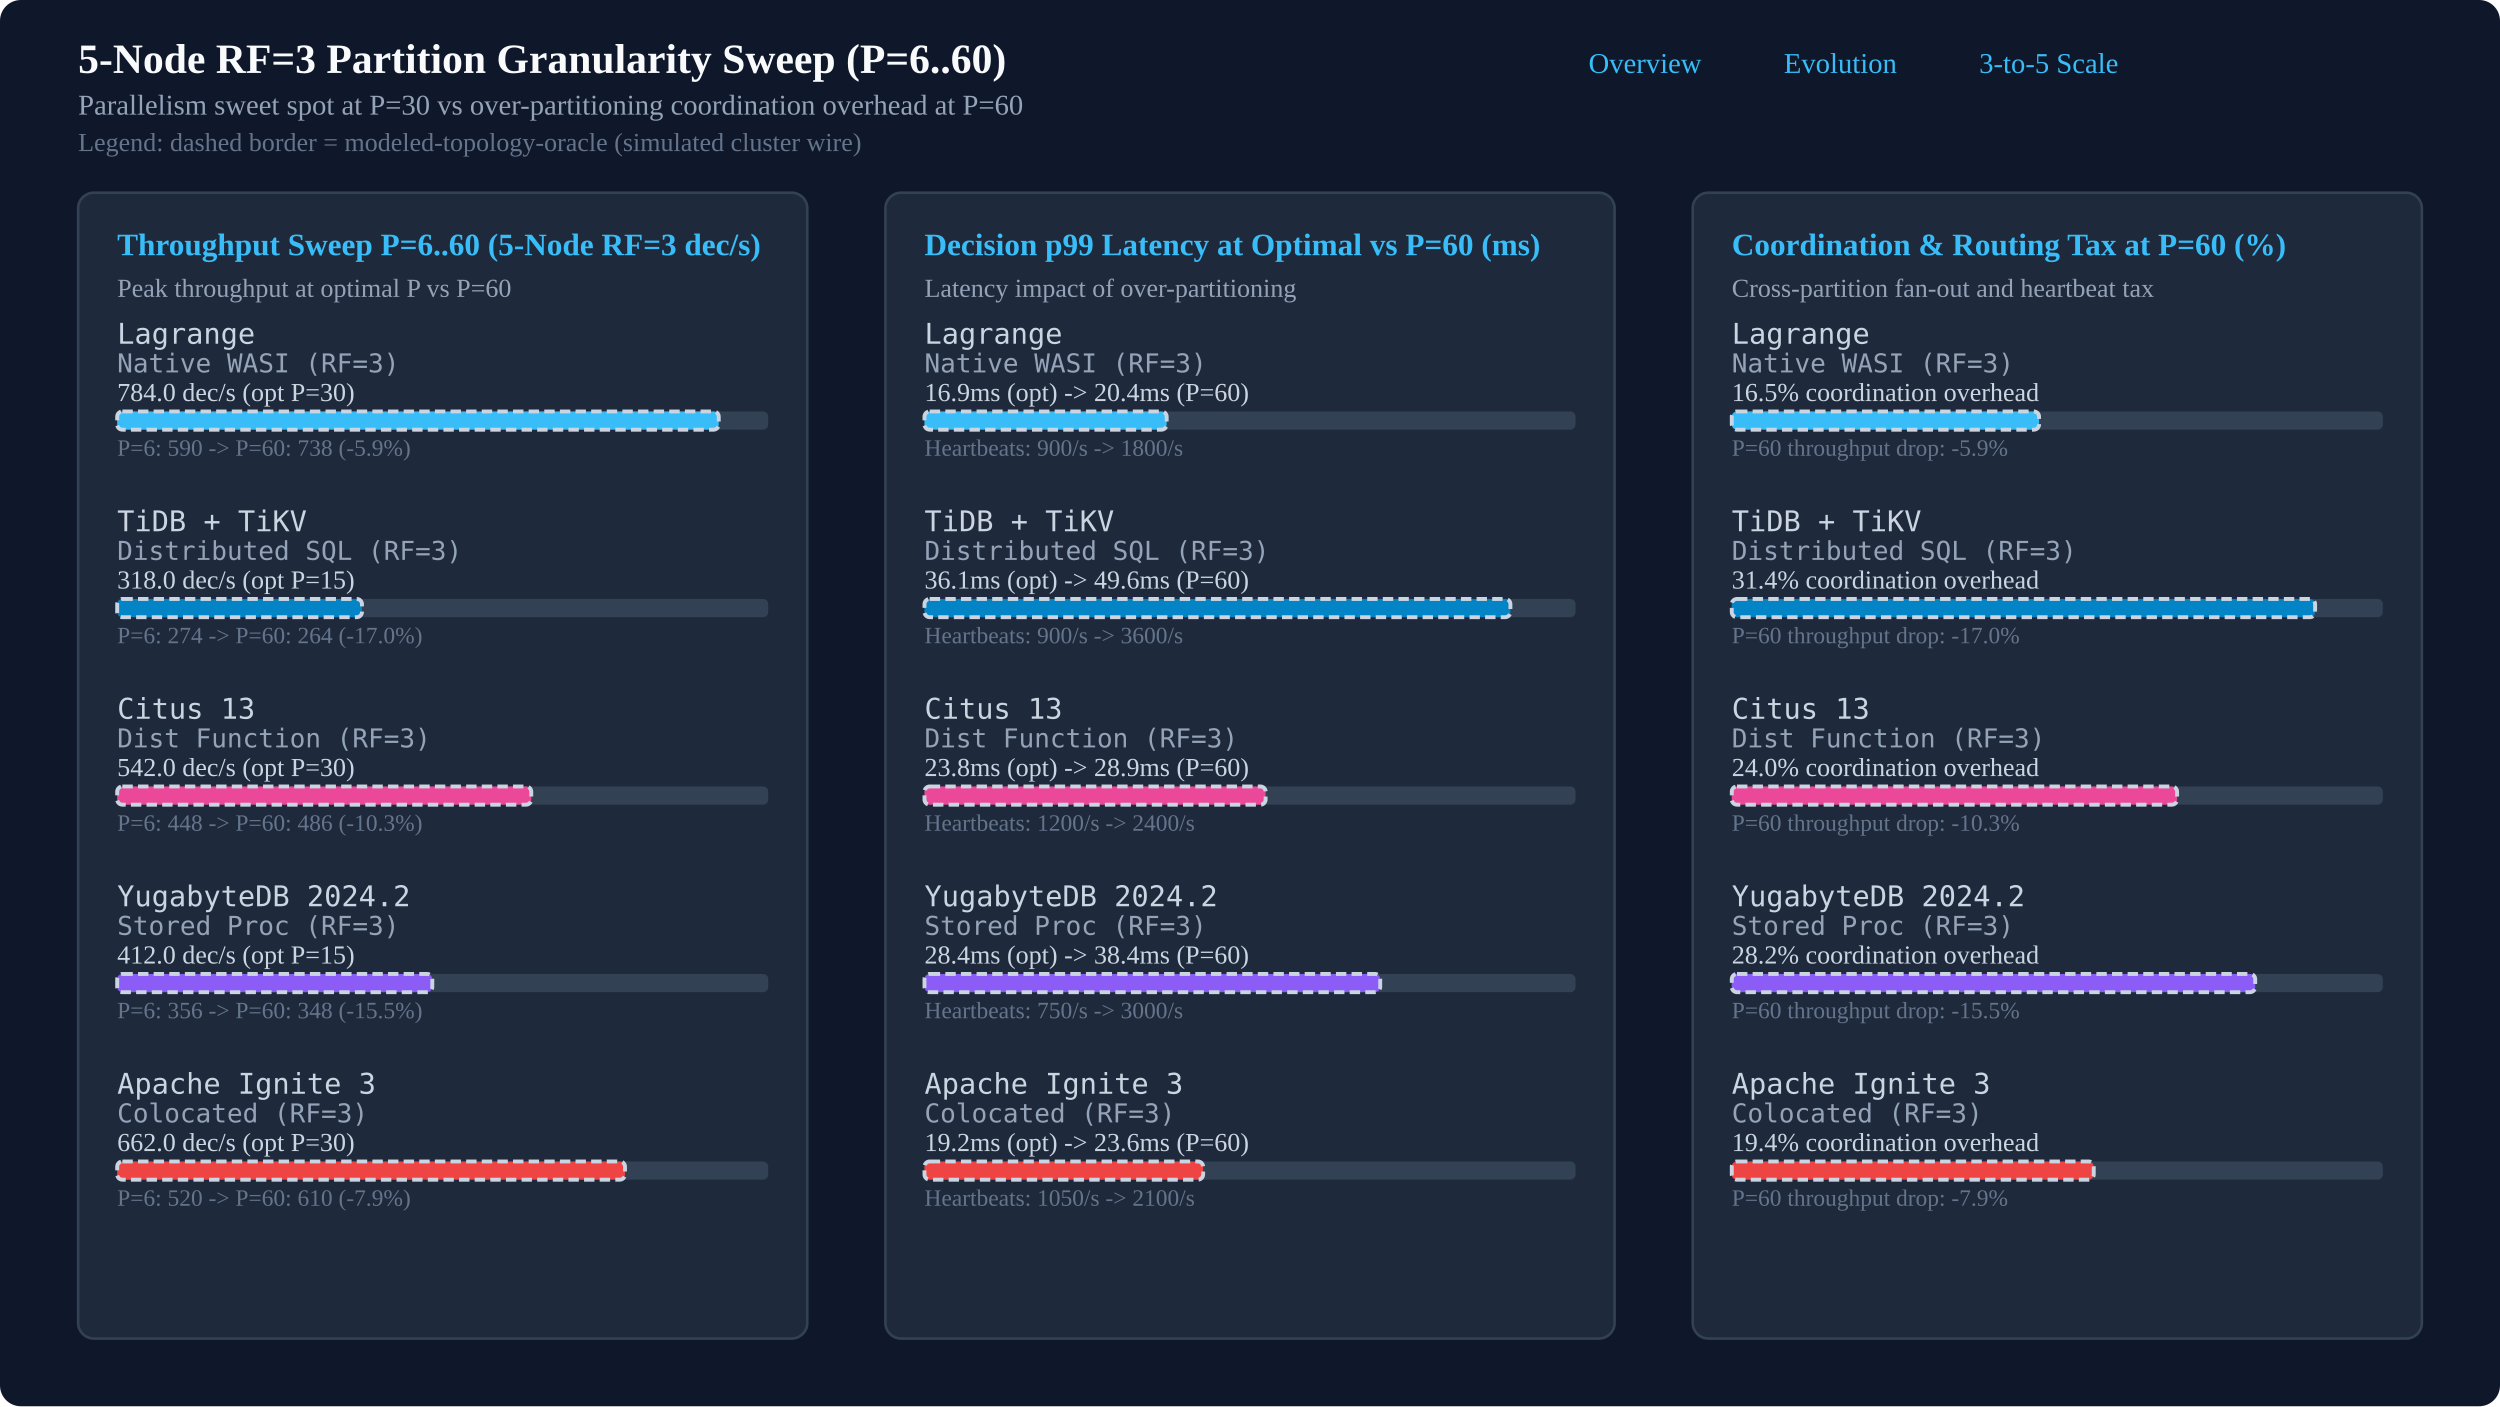
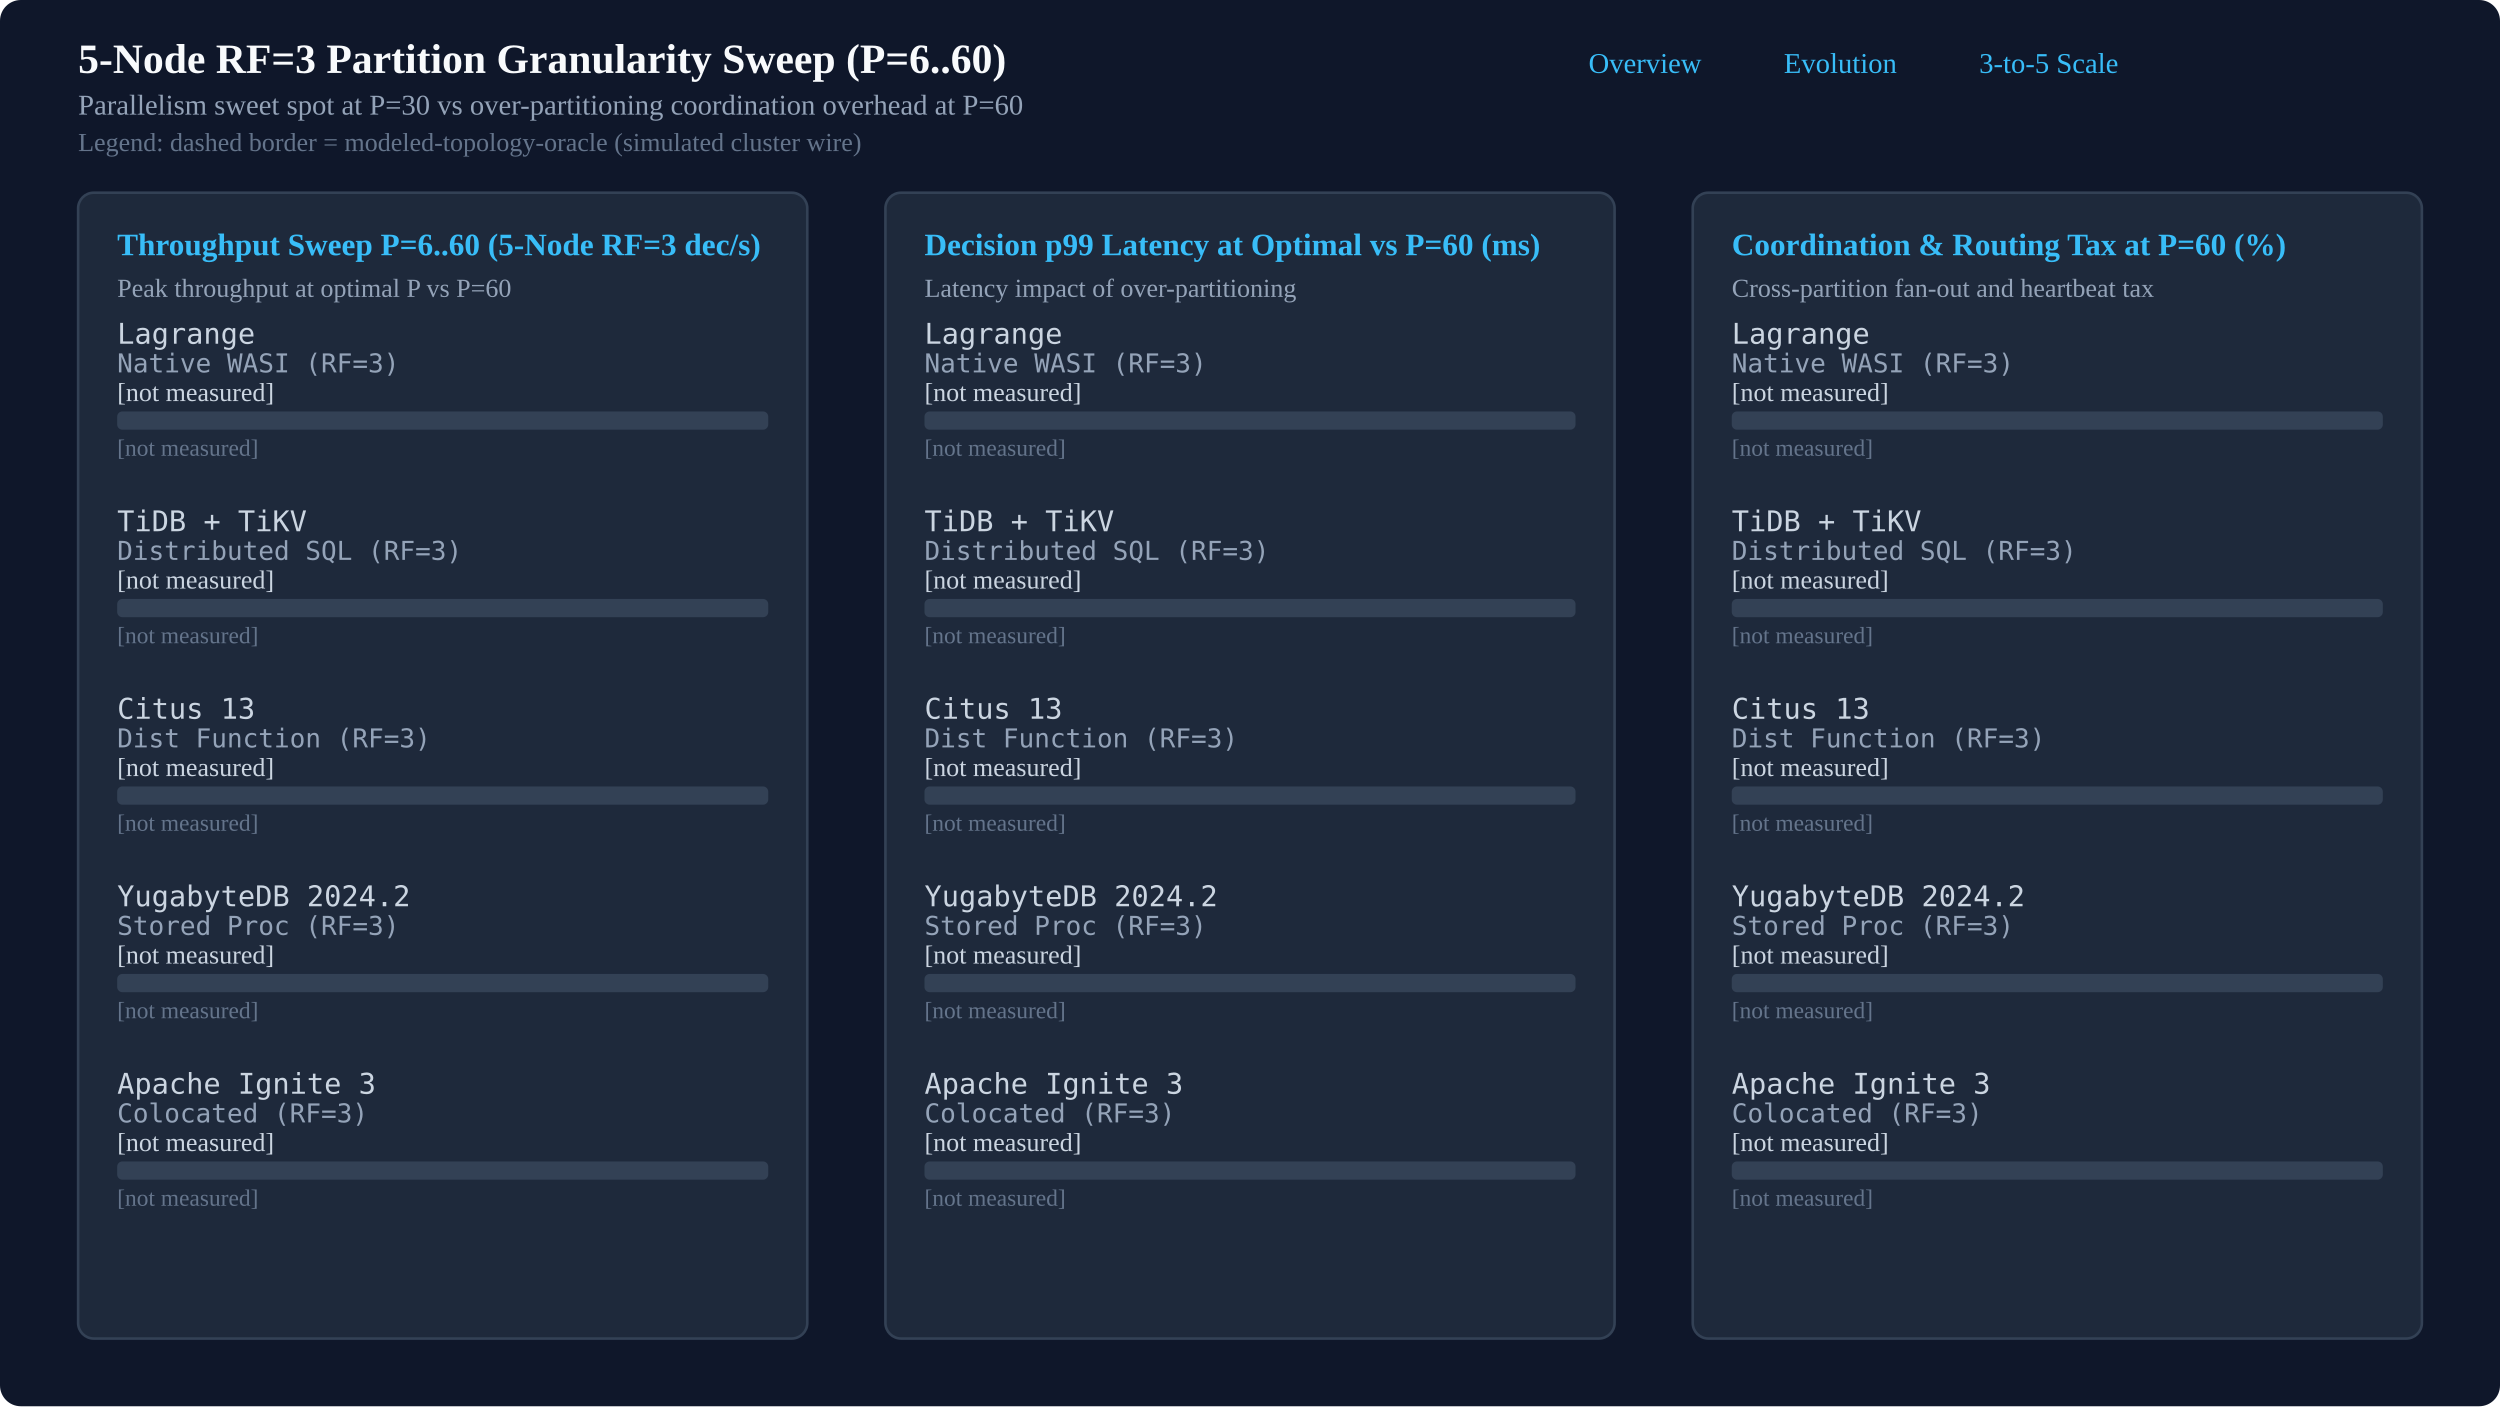
<svg xmlns="http://www.w3.org/2000/svg" viewBox="0 0 960 540" width="960" height="540">
  <rect width="960" height="540" fill="#0f172a" rx="8" />
  <text x="30" y="28" fill="#f8fafc" font-size="16" font-weight="bold">5-Node RF=3 Partition Granularity Sweep (P=6..60)</text>
  <text x="30" y="44" fill="#94a3b8" font-size="11">Parallelism sweet spot at P=30 vs over-partitioning coordination overhead at P=60</text>
  <text x="30" y="58" fill="#64748b" font-size="10">Legend: dashed border = modeled-topology-oracle (simulated cluster wire)</text>
  <a href="README.md">
    <text x="610" y="28" fill="#38bdf8" font-size="11">Overview</text>
  </a>
  <a href="lagrange-metrics-evolution.md">
    <text x="685" y="28" fill="#38bdf8" font-size="11">Evolution</text>
  </a>
  <a href="scaleout-3to5-node-rf3-progress.md">
    <text x="760" y="28" fill="#38bdf8" font-size="11">3-to-5 Scale</text>
  </a>
  <rect x="30" y="74" width="280" height="440" fill="#1e293b" rx="6" stroke="#334155" />
  <text x="45" y="98" fill="#38bdf8" font-size="12" font-weight="bold">Throughput Sweep P=6..60 (5-Node RF=3 dec/s)</text>
  <text x="45" y="114" fill="#94a3b8" font-size="10">Peak throughput at optimal P vs P=60</text>
  <rect x="340" y="74" width="280" height="440" fill="#1e293b" rx="6" stroke="#334155" />
  <text x="355" y="98" fill="#38bdf8" font-size="12" font-weight="bold">Decision p99 Latency at Optimal vs P=60 (ms)</text>
  <text x="355" y="114" fill="#94a3b8" font-size="10">Latency impact of over-partitioning</text>
  <rect x="650" y="74" width="280" height="440" fill="#1e293b" rx="6" stroke="#334155" />
  <text x="665" y="98" fill="#38bdf8" font-size="12" font-weight="bold">Coordination &amp; Routing Tax at P=60 (%)</text>
  <text x="665" y="114" fill="#94a3b8" font-size="10">Cross-partition fan-out and heartbeat tax</text>
  <text x="45" y="132" fill="#cbd5e1" font-size="11" font-family="monospace">Lagrange</text>
  <text x="45" y="143" fill="#94a3b8" font-size="10" font-family="monospace">Native WASI (RF=3)</text>
-   <text x="45" y="154" fill="#cbd5e1" font-size="10">784.0 dec/s (opt P=30)</text>
+   <text x="45" y="154" fill="#cbd5e1" font-size="10">[not measured]</text>
  <rect x="45" y="158" width="250" height="7" fill="#334155" rx="2" />
-   <rect x="45" y="158" width="231" height="7" fill="#38bdf8" rx="2" stroke="#cbd5e1" stroke-width="1.5" stroke-dasharray="4,2" />
-   <text x="45" y="175" fill="#64748b" font-size="9">P=6: 590 -&gt; P=60: 738 (-5.9%)</text>
+   <text x="45" y="175" fill="#64748b" font-size="9">[not measured]</text>
  <text x="45" y="204" fill="#cbd5e1" font-size="11" font-family="monospace">TiDB + TiKV</text>
  <text x="45" y="215" fill="#94a3b8" font-size="10" font-family="monospace">Distributed SQL (RF=3)</text>
-   <text x="45" y="226" fill="#cbd5e1" font-size="10">318.0 dec/s (opt P=15)</text>
+   <text x="45" y="226" fill="#cbd5e1" font-size="10">[not measured]</text>
  <rect x="45" y="230" width="250" height="7" fill="#334155" rx="2" />
-   <rect x="45" y="230" width="94" height="7" fill="#0284c7" rx="2" stroke="#cbd5e1" stroke-width="1.5" stroke-dasharray="4,2" />
-   <text x="45" y="247" fill="#64748b" font-size="9">P=6: 274 -&gt; P=60: 264 (-17.0%)</text>
+   <text x="45" y="247" fill="#64748b" font-size="9">[not measured]</text>
  <text x="45" y="276" fill="#cbd5e1" font-size="11" font-family="monospace">Citus 13</text>
  <text x="45" y="287" fill="#94a3b8" font-size="10" font-family="monospace">Dist Function (RF=3)</text>
-   <text x="45" y="298" fill="#cbd5e1" font-size="10">542.0 dec/s (opt P=30)</text>
+   <text x="45" y="298" fill="#cbd5e1" font-size="10">[not measured]</text>
  <rect x="45" y="302" width="250" height="7" fill="#334155" rx="2" />
-   <rect x="45" y="302" width="159" height="7" fill="#ec4899" rx="2" stroke="#cbd5e1" stroke-width="1.5" stroke-dasharray="4,2" />
-   <text x="45" y="319" fill="#64748b" font-size="9">P=6: 448 -&gt; P=60: 486 (-10.3%)</text>
+   <text x="45" y="319" fill="#64748b" font-size="9">[not measured]</text>
  <text x="45" y="348" fill="#cbd5e1" font-size="11" font-family="monospace">YugabyteDB 2024.2</text>
  <text x="45" y="359" fill="#94a3b8" font-size="10" font-family="monospace">Stored Proc (RF=3)</text>
-   <text x="45" y="370" fill="#cbd5e1" font-size="10">412.0 dec/s (opt P=15)</text>
+   <text x="45" y="370" fill="#cbd5e1" font-size="10">[not measured]</text>
  <rect x="45" y="374" width="250" height="7" fill="#334155" rx="2" />
-   <rect x="45" y="374" width="121" height="7" fill="#8b5cf6" rx="2" stroke="#cbd5e1" stroke-width="1.5" stroke-dasharray="4,2" />
-   <text x="45" y="391" fill="#64748b" font-size="9">P=6: 356 -&gt; P=60: 348 (-15.5%)</text>
+   <text x="45" y="391" fill="#64748b" font-size="9">[not measured]</text>
  <text x="45" y="420" fill="#cbd5e1" font-size="11" font-family="monospace">Apache Ignite 3</text>
  <text x="45" y="431" fill="#94a3b8" font-size="10" font-family="monospace">Colocated (RF=3)</text>
-   <text x="45" y="442" fill="#cbd5e1" font-size="10">662.0 dec/s (opt P=30)</text>
+   <text x="45" y="442" fill="#cbd5e1" font-size="10">[not measured]</text>
  <rect x="45" y="446" width="250" height="7" fill="#334155" rx="2" />
-   <rect x="45" y="446" width="195" height="7" fill="#ef4444" rx="2" stroke="#cbd5e1" stroke-width="1.5" stroke-dasharray="4,2" />
-   <text x="45" y="463" fill="#64748b" font-size="9">P=6: 520 -&gt; P=60: 610 (-7.9%)</text>
+   <text x="45" y="463" fill="#64748b" font-size="9">[not measured]</text>
  <text x="355" y="132" fill="#cbd5e1" font-size="11" font-family="monospace">Lagrange</text>
  <text x="355" y="143" fill="#94a3b8" font-size="10" font-family="monospace">Native WASI (RF=3)</text>
-   <text x="355" y="154" fill="#cbd5e1" font-size="10">16.9ms (opt) -&gt; 20.4ms (P=60)</text>
+   <text x="355" y="154" fill="#cbd5e1" font-size="10">[not measured]</text>
  <rect x="355" y="158" width="250" height="7" fill="#334155" rx="2" />
-   <rect x="355" y="158" width="93" height="7" fill="#38bdf8" rx="2" stroke="#cbd5e1" stroke-width="1.5" stroke-dasharray="4,2" />
-   <text x="355" y="175" fill="#64748b" font-size="9">Heartbeats: 900/s -&gt; 1800/s</text>
+   <text x="355" y="175" fill="#64748b" font-size="9">[not measured]</text>
  <text x="355" y="204" fill="#cbd5e1" font-size="11" font-family="monospace">TiDB + TiKV</text>
  <text x="355" y="215" fill="#94a3b8" font-size="10" font-family="monospace">Distributed SQL (RF=3)</text>
-   <text x="355" y="226" fill="#cbd5e1" font-size="10">36.1ms (opt) -&gt; 49.6ms (P=60)</text>
+   <text x="355" y="226" fill="#cbd5e1" font-size="10">[not measured]</text>
  <rect x="355" y="230" width="250" height="7" fill="#334155" rx="2" />
-   <rect x="355" y="230" width="225" height="7" fill="#0284c7" rx="2" stroke="#cbd5e1" stroke-width="1.5" stroke-dasharray="4,2" />
-   <text x="355" y="247" fill="#64748b" font-size="9">Heartbeats: 900/s -&gt; 3600/s</text>
+   <text x="355" y="247" fill="#64748b" font-size="9">[not measured]</text>
  <text x="355" y="276" fill="#cbd5e1" font-size="11" font-family="monospace">Citus 13</text>
  <text x="355" y="287" fill="#94a3b8" font-size="10" font-family="monospace">Dist Function (RF=3)</text>
-   <text x="355" y="298" fill="#cbd5e1" font-size="10">23.8ms (opt) -&gt; 28.9ms (P=60)</text>
+   <text x="355" y="298" fill="#cbd5e1" font-size="10">[not measured]</text>
  <rect x="355" y="302" width="250" height="7" fill="#334155" rx="2" />
-   <rect x="355" y="302" width="131" height="7" fill="#ec4899" rx="2" stroke="#cbd5e1" stroke-width="1.5" stroke-dasharray="4,2" />
-   <text x="355" y="319" fill="#64748b" font-size="9">Heartbeats: 1200/s -&gt; 2400/s</text>
+   <text x="355" y="319" fill="#64748b" font-size="9">[not measured]</text>
  <text x="355" y="348" fill="#cbd5e1" font-size="11" font-family="monospace">YugabyteDB 2024.2</text>
  <text x="355" y="359" fill="#94a3b8" font-size="10" font-family="monospace">Stored Proc (RF=3)</text>
-   <text x="355" y="370" fill="#cbd5e1" font-size="10">28.4ms (opt) -&gt; 38.4ms (P=60)</text>
+   <text x="355" y="370" fill="#cbd5e1" font-size="10">[not measured]</text>
  <rect x="355" y="374" width="250" height="7" fill="#334155" rx="2" />
-   <rect x="355" y="374" width="175" height="7" fill="#8b5cf6" rx="2" stroke="#cbd5e1" stroke-width="1.5" stroke-dasharray="4,2" />
-   <text x="355" y="391" fill="#64748b" font-size="9">Heartbeats: 750/s -&gt; 3000/s</text>
+   <text x="355" y="391" fill="#64748b" font-size="9">[not measured]</text>
  <text x="355" y="420" fill="#cbd5e1" font-size="11" font-family="monospace">Apache Ignite 3</text>
  <text x="355" y="431" fill="#94a3b8" font-size="10" font-family="monospace">Colocated (RF=3)</text>
-   <text x="355" y="442" fill="#cbd5e1" font-size="10">19.2ms (opt) -&gt; 23.6ms (P=60)</text>
+   <text x="355" y="442" fill="#cbd5e1" font-size="10">[not measured]</text>
  <rect x="355" y="446" width="250" height="7" fill="#334155" rx="2" />
-   <rect x="355" y="446" width="107" height="7" fill="#ef4444" rx="2" stroke="#cbd5e1" stroke-width="1.5" stroke-dasharray="4,2" />
-   <text x="355" y="463" fill="#64748b" font-size="9">Heartbeats: 1050/s -&gt; 2100/s</text>
+   <text x="355" y="463" fill="#64748b" font-size="9">[not measured]</text>
  <text x="665" y="132" fill="#cbd5e1" font-size="11" font-family="monospace">Lagrange</text>
  <text x="665" y="143" fill="#94a3b8" font-size="10" font-family="monospace">Native WASI (RF=3)</text>
-   <text x="665" y="154" fill="#cbd5e1" font-size="10">16.5% coordination overhead</text>
+   <text x="665" y="154" fill="#cbd5e1" font-size="10">[not measured]</text>
  <rect x="665" y="158" width="250" height="7" fill="#334155" rx="2" />
-   <rect x="665" y="158" width="118" height="7" fill="#38bdf8" rx="2" stroke="#cbd5e1" stroke-width="1.5" stroke-dasharray="4,2" />
-   <text x="665" y="175" fill="#64748b" font-size="9">P=60 throughput drop: -5.9%</text>
+   <text x="665" y="175" fill="#64748b" font-size="9">[not measured]</text>
  <text x="665" y="204" fill="#cbd5e1" font-size="11" font-family="monospace">TiDB + TiKV</text>
  <text x="665" y="215" fill="#94a3b8" font-size="10" font-family="monospace">Distributed SQL (RF=3)</text>
-   <text x="665" y="226" fill="#cbd5e1" font-size="10">31.4% coordination overhead</text>
+   <text x="665" y="226" fill="#cbd5e1" font-size="10">[not measured]</text>
  <rect x="665" y="230" width="250" height="7" fill="#334155" rx="2" />
-   <rect x="665" y="230" width="224" height="7" fill="#0284c7" rx="2" stroke="#cbd5e1" stroke-width="1.5" stroke-dasharray="4,2" />
-   <text x="665" y="247" fill="#64748b" font-size="9">P=60 throughput drop: -17.0%</text>
+   <text x="665" y="247" fill="#64748b" font-size="9">[not measured]</text>
  <text x="665" y="276" fill="#cbd5e1" font-size="11" font-family="monospace">Citus 13</text>
  <text x="665" y="287" fill="#94a3b8" font-size="10" font-family="monospace">Dist Function (RF=3)</text>
-   <text x="665" y="298" fill="#cbd5e1" font-size="10">24.0% coordination overhead</text>
+   <text x="665" y="298" fill="#cbd5e1" font-size="10">[not measured]</text>
  <rect x="665" y="302" width="250" height="7" fill="#334155" rx="2" />
-   <rect x="665" y="302" width="171" height="7" fill="#ec4899" rx="2" stroke="#cbd5e1" stroke-width="1.5" stroke-dasharray="4,2" />
-   <text x="665" y="319" fill="#64748b" font-size="9">P=60 throughput drop: -10.3%</text>
+   <text x="665" y="319" fill="#64748b" font-size="9">[not measured]</text>
  <text x="665" y="348" fill="#cbd5e1" font-size="11" font-family="monospace">YugabyteDB 2024.2</text>
  <text x="665" y="359" fill="#94a3b8" font-size="10" font-family="monospace">Stored Proc (RF=3)</text>
-   <text x="665" y="370" fill="#cbd5e1" font-size="10">28.2% coordination overhead</text>
+   <text x="665" y="370" fill="#cbd5e1" font-size="10">[not measured]</text>
  <rect x="665" y="374" width="250" height="7" fill="#334155" rx="2" />
-   <rect x="665" y="374" width="201" height="7" fill="#8b5cf6" rx="2" stroke="#cbd5e1" stroke-width="1.5" stroke-dasharray="4,2" />
-   <text x="665" y="391" fill="#64748b" font-size="9">P=60 throughput drop: -15.5%</text>
+   <text x="665" y="391" fill="#64748b" font-size="9">[not measured]</text>
  <text x="665" y="420" fill="#cbd5e1" font-size="11" font-family="monospace">Apache Ignite 3</text>
  <text x="665" y="431" fill="#94a3b8" font-size="10" font-family="monospace">Colocated (RF=3)</text>
-   <text x="665" y="442" fill="#cbd5e1" font-size="10">19.4% coordination overhead</text>
+   <text x="665" y="442" fill="#cbd5e1" font-size="10">[not measured]</text>
  <rect x="665" y="446" width="250" height="7" fill="#334155" rx="2" />
-   <rect x="665" y="446" width="139" height="7" fill="#ef4444" rx="2" stroke="#cbd5e1" stroke-width="1.5" stroke-dasharray="4,2" />
-   <text x="665" y="463" fill="#64748b" font-size="9">P=60 throughput drop: -7.9%</text>
+   <text x="665" y="463" fill="#64748b" font-size="9">[not measured]</text>
</svg>
